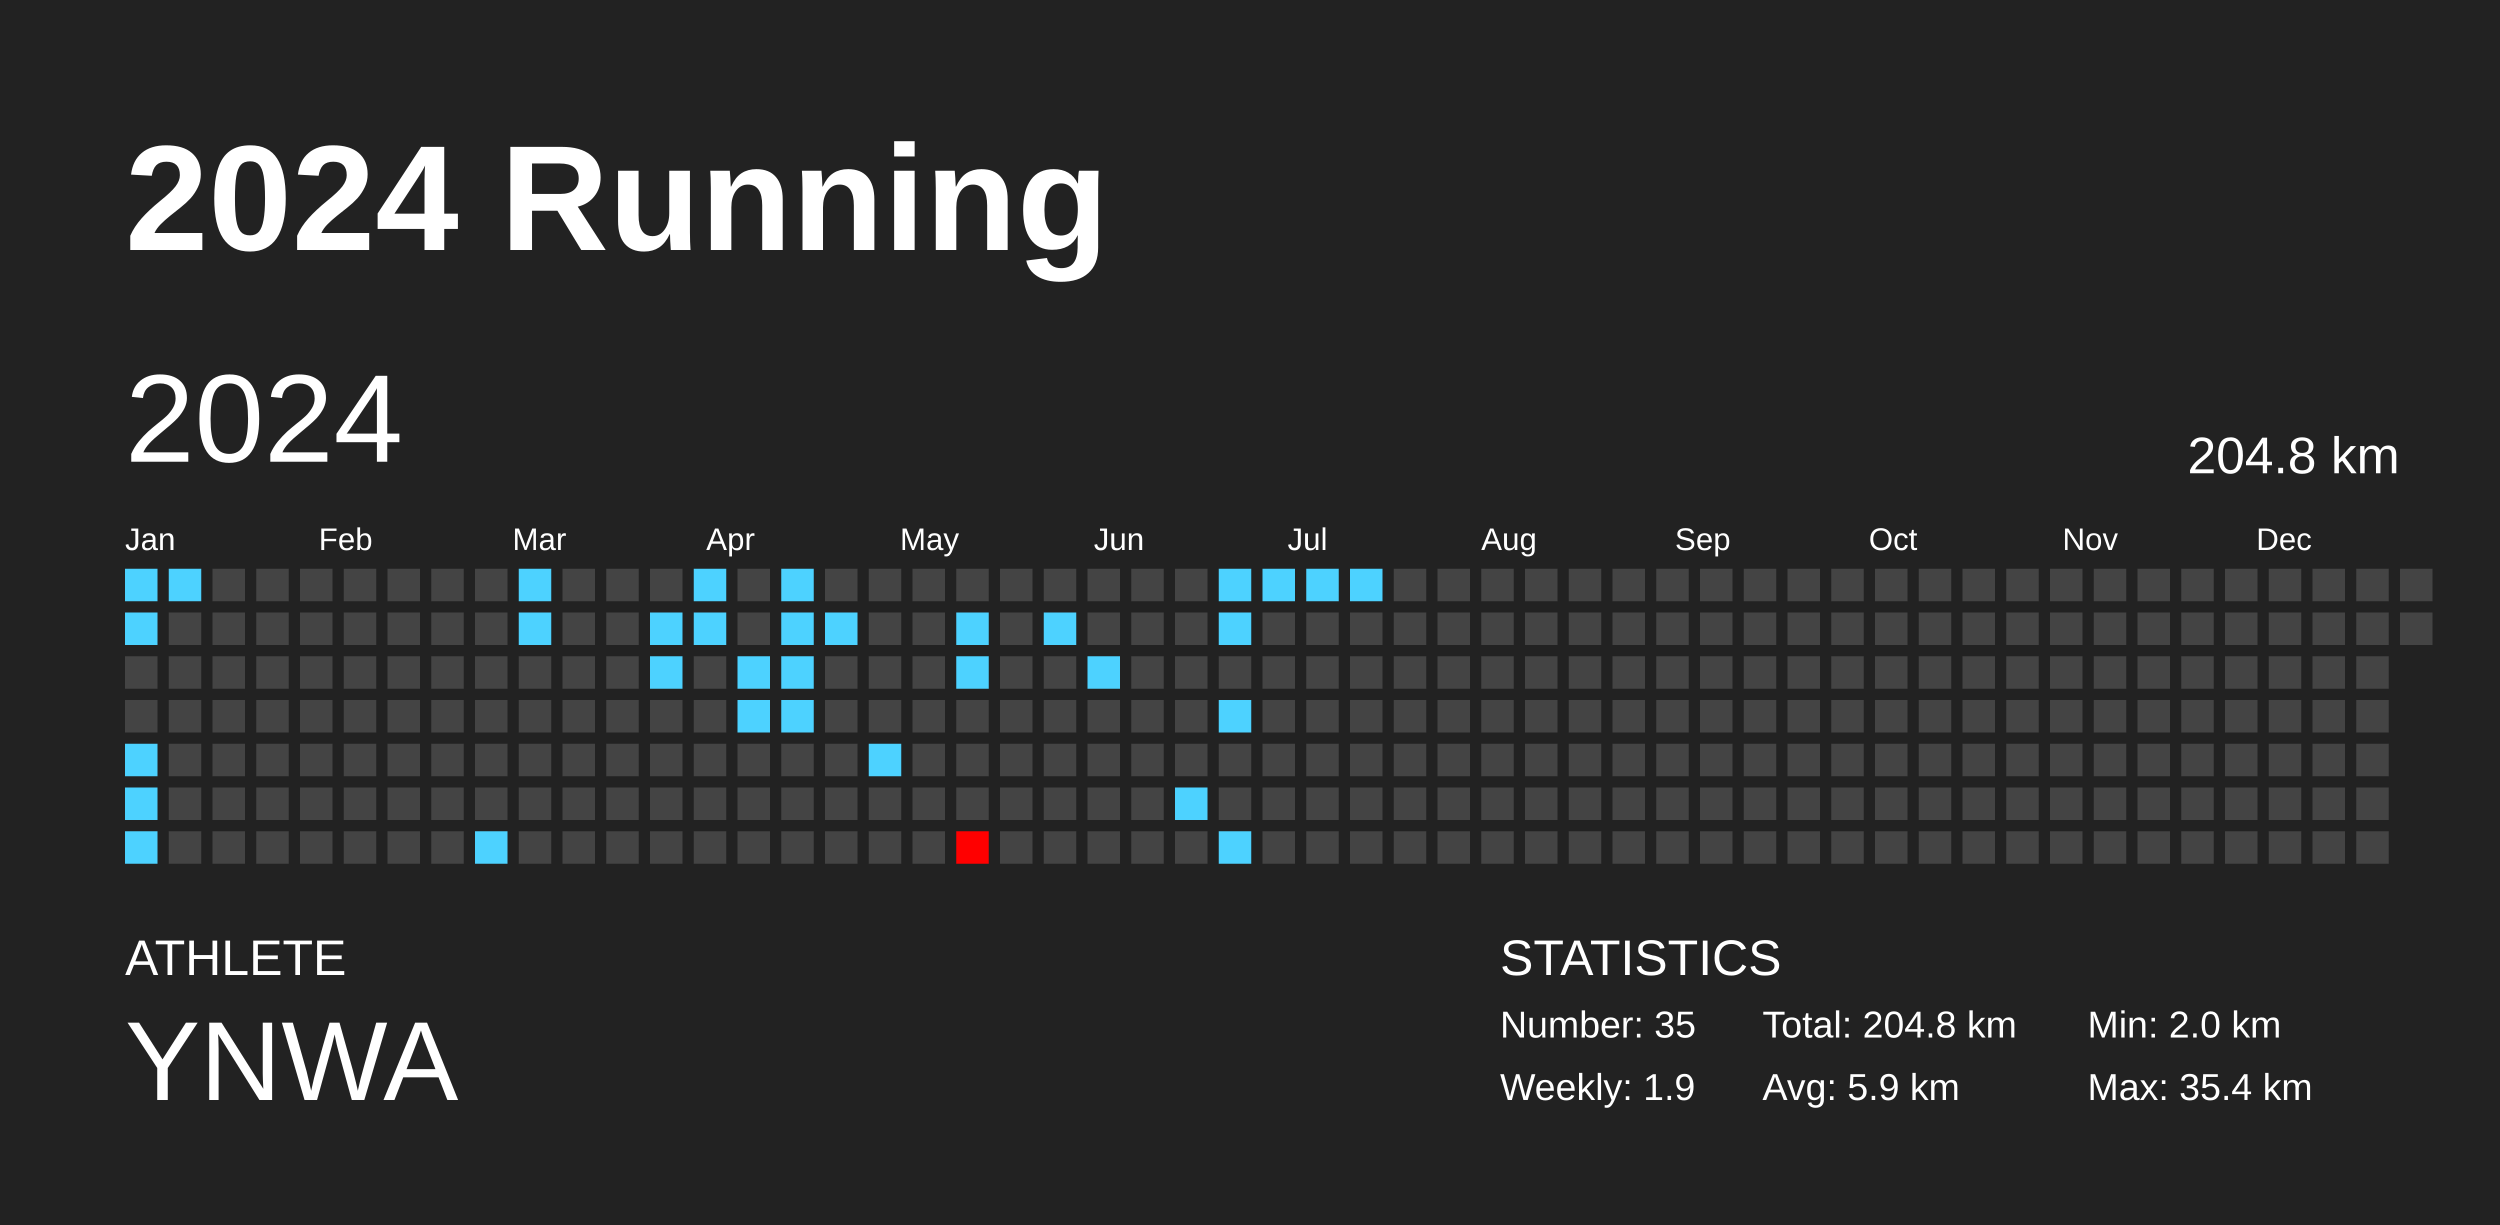
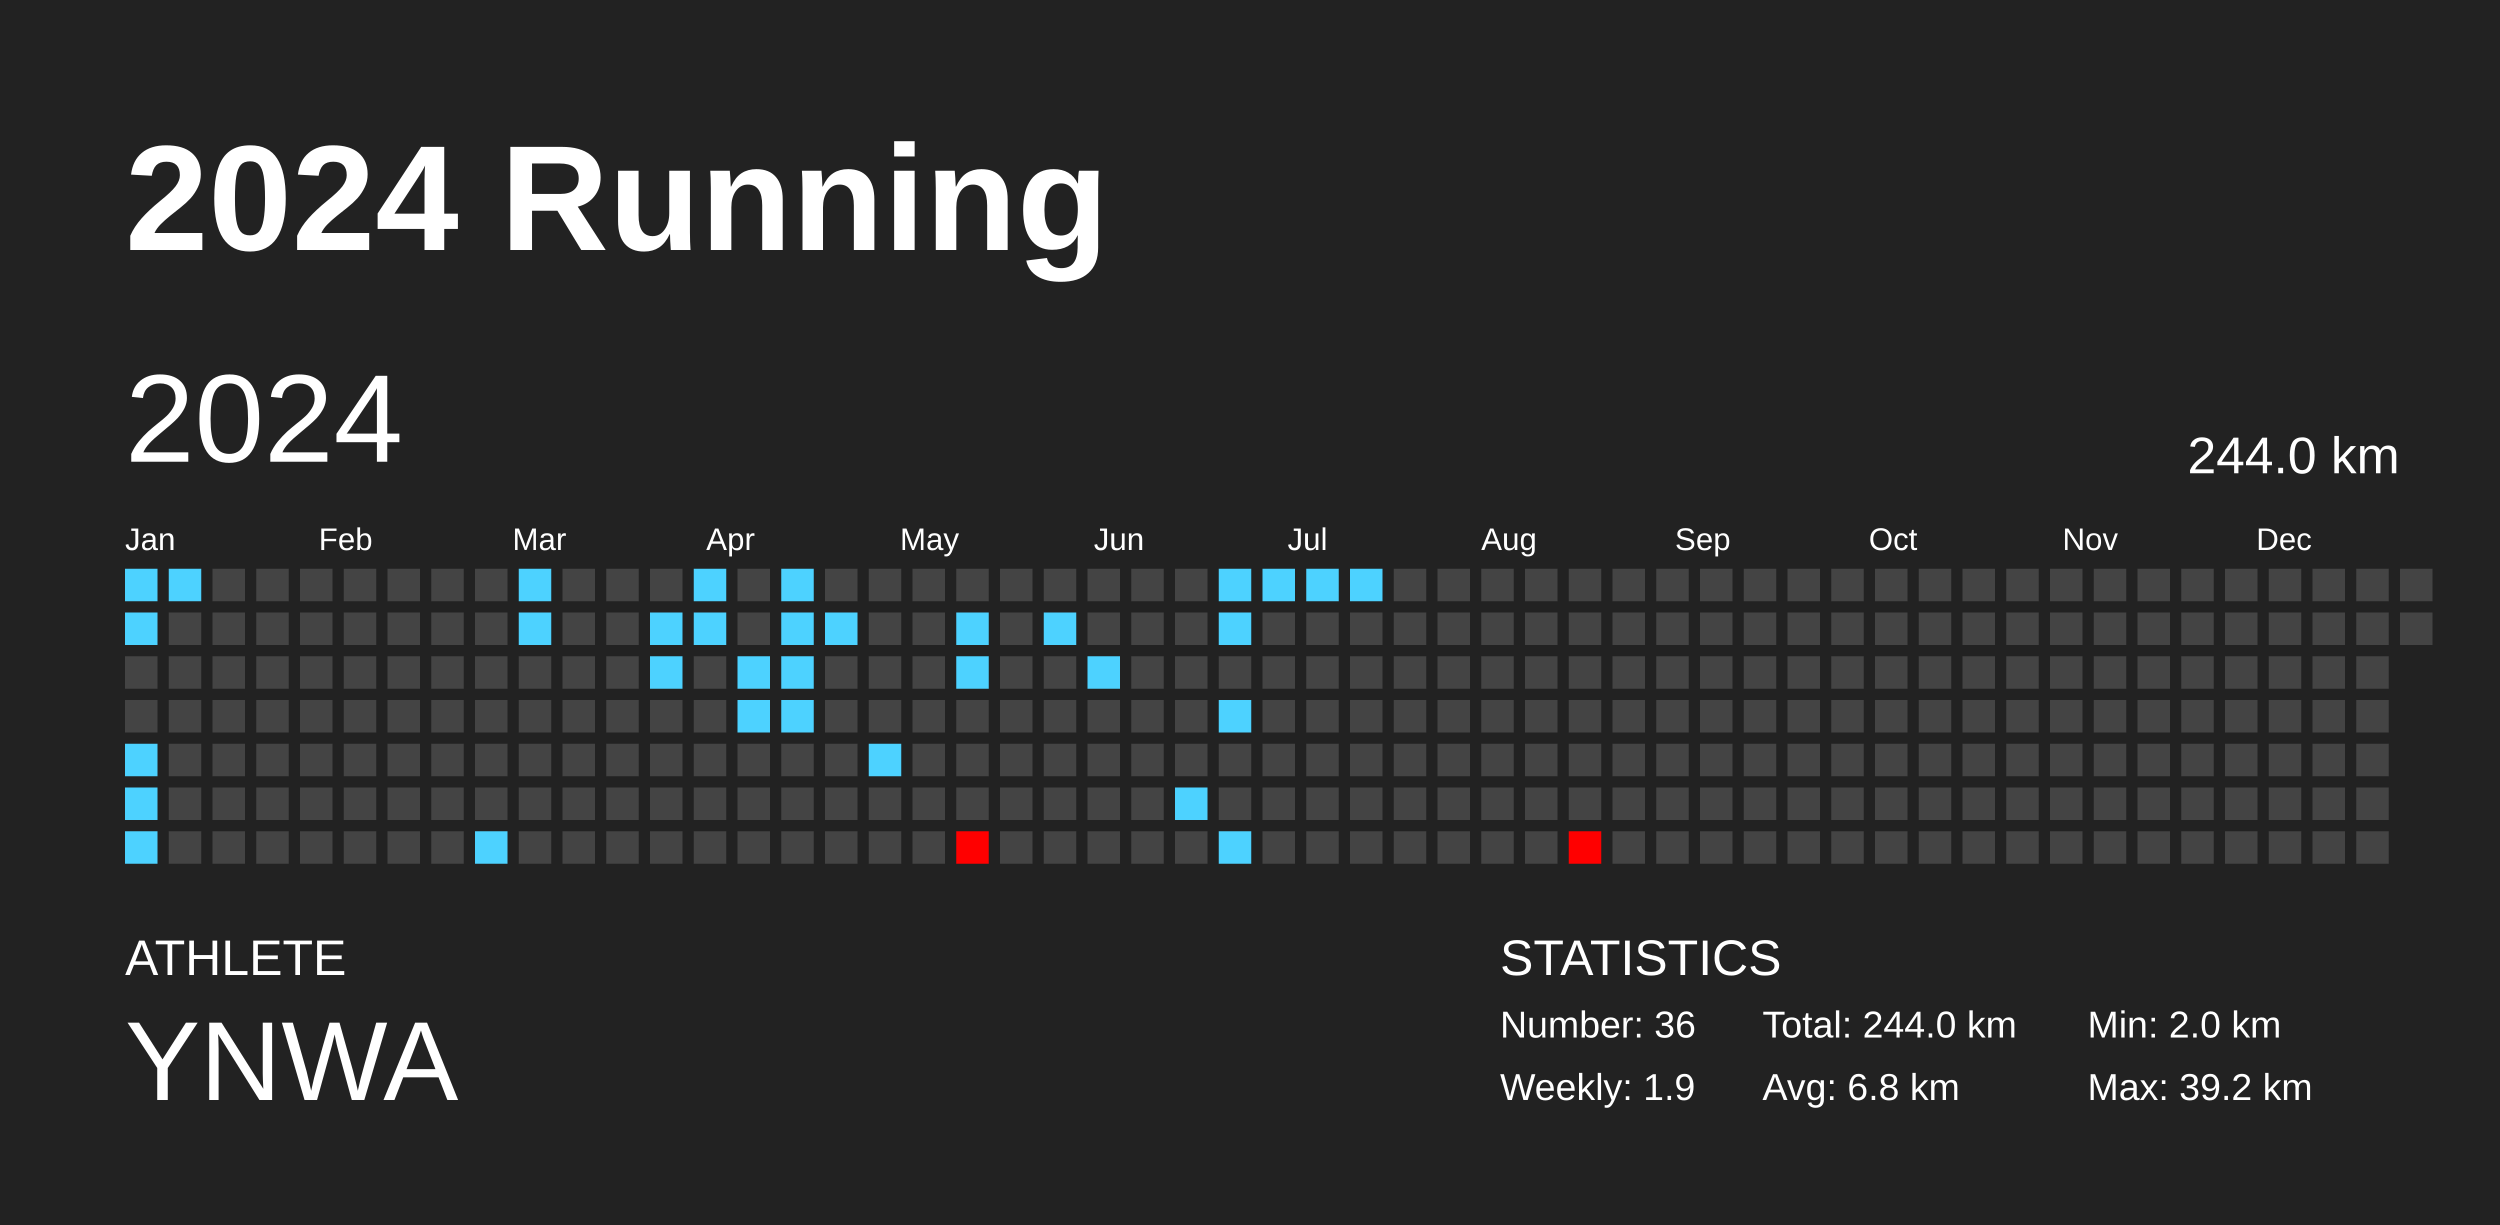
<svg xmlns="http://www.w3.org/2000/svg" baseProfile="full" height="98mm" version="1.1" viewBox="0,0,200,98" width="200mm">
  <defs />
  <rect fill="#222222" height="98" width="200" x="0" y="0" />
  <text fill="#FFFFFF" style="font-size:12px; font-family:Arial; font-weight:bold;" x="10" y="20">2024 Running</text>
  <text fill="#FFFFFF" style="font-size:4px; font-family:Arial" x="10" y="78">ATHLETE</text>
  <text fill="#FFFFFF" style="font-size:9px; font-family:Arial" x="10" y="88">YNWA</text>
  <text fill="#FFFFFF" style="font-size:4px; font-family:Arial" x="120" y="78">STATISTICS</text>
-   <text fill="#FFFFFF" style="font-size:3px; font-family:Arial" x="120" y="83">Number: 35</text>
+   <text fill="#FFFFFF" style="font-size:3px; font-family:Arial" x="120" y="83">Number: 36</text>
  <text fill="#FFFFFF" style="font-size:3px; font-family:Arial" x="120" y="88">Weekly: 1.9</text>
-   <text fill="#FFFFFF" style="font-size:3px; font-family:Arial" x="141" y="83">Total: 204.8 km</text>
-   <text fill="#FFFFFF" style="font-size:3px; font-family:Arial" x="141" y="88">Avg: 5.9 km</text>
+   <text fill="#FFFFFF" style="font-size:3px; font-family:Arial" x="141" y="83">Total: 244.0 km</text>
+   <text fill="#FFFFFF" style="font-size:3px; font-family:Arial" x="141" y="88">Avg: 6.8 km</text>
  <text fill="#FFFFFF" style="font-size:3px; font-family:Arial" x="167" y="83">Min: 2.0 km</text>
-   <text fill="#FFFFFF" style="font-size:3px; font-family:Arial" x="167" y="88">Max: 35.4 km</text>
+   <text fill="#FFFFFF" style="font-size:3px; font-family:Arial" x="167" y="88">Max: 39.2 km</text>
  <text dominant-baseline="hanging" fill="#FFFFFF" style="font-size:10.0px; font-family:Arial;" x="10" y="30">2024</text>
-   <text dominant-baseline="hanging" fill="#FFFFFF" style="font-size:4.125px; font-family:Arial;" x="175" y="35">204.8 km</text>
+   <text dominant-baseline="hanging" fill="#FFFFFF" style="font-size:4.125px; font-family:Arial;" x="175" y="35">244.0 km</text>
  <text fill="#FFFFFF" style="font-size:2.5px; font-family:Arial" x="10.0" y="44">Jan</text>
  <text fill="#FFFFFF" style="font-size:2.5px; font-family:Arial" x="25.5" y="44">Feb</text>
  <text fill="#FFFFFF" style="font-size:2.5px; font-family:Arial" x="41.0" y="44">Mar</text>
  <text fill="#FFFFFF" style="font-size:2.5px; font-family:Arial" x="56.5" y="44">Apr</text>
  <text fill="#FFFFFF" style="font-size:2.5px; font-family:Arial" x="72.0" y="44">May</text>
  <text fill="#FFFFFF" style="font-size:2.5px; font-family:Arial" x="87.5" y="44">Jun</text>
  <text fill="#FFFFFF" style="font-size:2.5px; font-family:Arial" x="103.0" y="44">Jul</text>
  <text fill="#FFFFFF" style="font-size:2.5px; font-family:Arial" x="118.5" y="44">Aug</text>
  <text fill="#FFFFFF" style="font-size:2.5px; font-family:Arial" x="134.0" y="44">Sep</text>
  <text fill="#FFFFFF" style="font-size:2.5px; font-family:Arial" x="149.5" y="44">Oct</text>
  <text fill="#FFFFFF" style="font-size:2.5px; font-family:Arial" x="165.0" y="44">Nov</text>
  <text fill="#FFFFFF" style="font-size:2.5px; font-family:Arial" x="180.5" y="44">Dec</text>
  <rect fill="#4dd2ff" height="2.6" width="2.6" x="10.0" y="45.5" />
  <rect fill="#4dd2ff" height="2.6" width="2.6" x="10.0" y="49.0" />
  <rect fill="#444444" height="2.6" width="2.6" x="10.0" y="52.5" />
  <rect fill="#444444" height="2.6" width="2.6" x="10.0" y="56.0" />
  <rect fill="#4dd2ff" height="2.6" width="2.6" x="10.0" y="59.5" />
  <rect fill="#4dd2ff" height="2.6" width="2.6" x="10.0" y="63.0" />
  <rect fill="#4dd2ff" height="2.6" width="2.6" x="10.0" y="66.5" />
  <rect fill="#4dd2ff" height="2.6" width="2.6" x="13.5" y="45.5" />
  <rect fill="#444444" height="2.6" width="2.6" x="13.5" y="49.0" />
  <rect fill="#444444" height="2.6" width="2.6" x="13.5" y="52.5" />
  <rect fill="#444444" height="2.6" width="2.6" x="13.5" y="56.0" />
  <rect fill="#444444" height="2.6" width="2.6" x="13.5" y="59.5" />
  <rect fill="#444444" height="2.6" width="2.6" x="13.5" y="63.0" />
  <rect fill="#444444" height="2.6" width="2.6" x="13.5" y="66.5" />
  <rect fill="#444444" height="2.6" width="2.6" x="17.0" y="45.5" />
  <rect fill="#444444" height="2.6" width="2.6" x="17.0" y="49.0" />
  <rect fill="#444444" height="2.6" width="2.6" x="17.0" y="52.5" />
  <rect fill="#444444" height="2.6" width="2.6" x="17.0" y="56.0" />
  <rect fill="#444444" height="2.6" width="2.6" x="17.0" y="59.5" />
  <rect fill="#444444" height="2.6" width="2.6" x="17.0" y="63.0" />
  <rect fill="#444444" height="2.6" width="2.6" x="17.0" y="66.5" />
  <rect fill="#444444" height="2.6" width="2.6" x="20.5" y="45.5" />
  <rect fill="#444444" height="2.6" width="2.6" x="20.5" y="49.0" />
  <rect fill="#444444" height="2.6" width="2.6" x="20.5" y="52.5" />
  <rect fill="#444444" height="2.6" width="2.6" x="20.5" y="56.0" />
  <rect fill="#444444" height="2.6" width="2.6" x="20.5" y="59.5" />
  <rect fill="#444444" height="2.6" width="2.6" x="20.5" y="63.0" />
  <rect fill="#444444" height="2.6" width="2.6" x="20.5" y="66.5" />
  <rect fill="#444444" height="2.6" width="2.6" x="24.0" y="45.5" />
  <rect fill="#444444" height="2.6" width="2.6" x="24.0" y="49.0" />
  <rect fill="#444444" height="2.6" width="2.6" x="24.0" y="52.5" />
  <rect fill="#444444" height="2.6" width="2.6" x="24.0" y="56.0" />
  <rect fill="#444444" height="2.6" width="2.6" x="24.0" y="59.5" />
  <rect fill="#444444" height="2.6" width="2.6" x="24.0" y="63.0" />
  <rect fill="#444444" height="2.6" width="2.6" x="24.0" y="66.5" />
  <rect fill="#444444" height="2.6" width="2.6" x="27.5" y="45.5" />
  <rect fill="#444444" height="2.6" width="2.6" x="27.5" y="49.0" />
  <rect fill="#444444" height="2.6" width="2.6" x="27.5" y="52.5" />
  <rect fill="#444444" height="2.6" width="2.6" x="27.5" y="56.0" />
  <rect fill="#444444" height="2.6" width="2.6" x="27.5" y="59.5" />
  <rect fill="#444444" height="2.6" width="2.6" x="27.5" y="63.0" />
  <rect fill="#444444" height="2.6" width="2.6" x="27.5" y="66.5" />
  <rect fill="#444444" height="2.6" width="2.6" x="31.0" y="45.5" />
  <rect fill="#444444" height="2.6" width="2.6" x="31.0" y="49.0" />
  <rect fill="#444444" height="2.6" width="2.6" x="31.0" y="52.5" />
  <rect fill="#444444" height="2.6" width="2.6" x="31.0" y="56.0" />
  <rect fill="#444444" height="2.6" width="2.6" x="31.0" y="59.5" />
  <rect fill="#444444" height="2.6" width="2.6" x="31.0" y="63.0" />
  <rect fill="#444444" height="2.6" width="2.6" x="31.0" y="66.5" />
  <rect fill="#444444" height="2.6" width="2.6" x="34.5" y="45.5" />
  <rect fill="#444444" height="2.6" width="2.6" x="34.5" y="49.0" />
  <rect fill="#444444" height="2.6" width="2.6" x="34.5" y="52.5" />
  <rect fill="#444444" height="2.6" width="2.6" x="34.5" y="56.0" />
  <rect fill="#444444" height="2.6" width="2.6" x="34.5" y="59.5" />
  <rect fill="#444444" height="2.6" width="2.6" x="34.5" y="63.0" />
  <rect fill="#444444" height="2.6" width="2.6" x="34.5" y="66.5" />
  <rect fill="#444444" height="2.6" width="2.6" x="38.0" y="45.5" />
  <rect fill="#444444" height="2.6" width="2.6" x="38.0" y="49.0" />
  <rect fill="#444444" height="2.6" width="2.6" x="38.0" y="52.5" />
  <rect fill="#444444" height="2.6" width="2.6" x="38.0" y="56.0" />
  <rect fill="#444444" height="2.6" width="2.6" x="38.0" y="59.5" />
  <rect fill="#444444" height="2.6" width="2.6" x="38.0" y="63.0" />
  <rect fill="#4dd2ff" height="2.6" width="2.6" x="38.0" y="66.5" />
  <rect fill="#4dd2ff" height="2.6" width="2.6" x="41.5" y="45.5" />
  <rect fill="#4dd2ff" height="2.6" width="2.6" x="41.5" y="49.0" />
  <rect fill="#444444" height="2.6" width="2.6" x="41.5" y="52.5" />
  <rect fill="#444444" height="2.6" width="2.6" x="41.5" y="56.0" />
  <rect fill="#444444" height="2.6" width="2.6" x="41.5" y="59.5" />
  <rect fill="#444444" height="2.6" width="2.6" x="41.5" y="63.0" />
  <rect fill="#444444" height="2.6" width="2.6" x="41.5" y="66.5" />
  <rect fill="#444444" height="2.6" width="2.6" x="45.0" y="45.5" />
  <rect fill="#444444" height="2.6" width="2.6" x="45.0" y="49.0" />
  <rect fill="#444444" height="2.6" width="2.6" x="45.0" y="52.5" />
  <rect fill="#444444" height="2.6" width="2.6" x="45.0" y="56.0" />
  <rect fill="#444444" height="2.6" width="2.6" x="45.0" y="59.5" />
  <rect fill="#444444" height="2.6" width="2.6" x="45.0" y="63.0" />
  <rect fill="#444444" height="2.6" width="2.6" x="45.0" y="66.5" />
  <rect fill="#444444" height="2.6" width="2.6" x="48.5" y="45.5" />
  <rect fill="#444444" height="2.6" width="2.6" x="48.5" y="49.0" />
  <rect fill="#444444" height="2.6" width="2.6" x="48.5" y="52.5" />
  <rect fill="#444444" height="2.6" width="2.6" x="48.5" y="56.0" />
  <rect fill="#444444" height="2.6" width="2.6" x="48.5" y="59.5" />
  <rect fill="#444444" height="2.6" width="2.6" x="48.5" y="63.0" />
  <rect fill="#444444" height="2.6" width="2.6" x="48.5" y="66.5" />
  <rect fill="#444444" height="2.6" width="2.6" x="52.0" y="45.5" />
  <rect fill="#4dd2ff" height="2.6" width="2.6" x="52.0" y="49.0" />
  <rect fill="#4dd2ff" height="2.6" width="2.6" x="52.0" y="52.5" />
  <rect fill="#444444" height="2.6" width="2.6" x="52.0" y="56.0" />
  <rect fill="#444444" height="2.6" width="2.6" x="52.0" y="59.5" />
  <rect fill="#444444" height="2.6" width="2.6" x="52.0" y="63.0" />
  <rect fill="#444444" height="2.6" width="2.6" x="52.0" y="66.5" />
  <rect fill="#4dd2ff" height="2.6" width="2.6" x="55.5" y="45.5" />
  <rect fill="#4dd2ff" height="2.6" width="2.6" x="55.5" y="49.0" />
  <rect fill="#444444" height="2.6" width="2.6" x="55.5" y="52.5" />
  <rect fill="#444444" height="2.6" width="2.6" x="55.5" y="56.0" />
  <rect fill="#444444" height="2.6" width="2.6" x="55.5" y="59.5" />
  <rect fill="#444444" height="2.6" width="2.6" x="55.5" y="63.0" />
  <rect fill="#444444" height="2.6" width="2.6" x="55.5" y="66.5" />
  <rect fill="#444444" height="2.6" width="2.6" x="59.0" y="45.5" />
  <rect fill="#444444" height="2.6" width="2.6" x="59.0" y="49.0" />
  <rect fill="#4dd2ff" height="2.6" width="2.6" x="59.0" y="52.5" />
  <rect fill="#4dd2ff" height="2.6" width="2.6" x="59.0" y="56.0" />
  <rect fill="#444444" height="2.6" width="2.6" x="59.0" y="59.5" />
  <rect fill="#444444" height="2.6" width="2.6" x="59.0" y="63.0" />
  <rect fill="#444444" height="2.6" width="2.6" x="59.0" y="66.5" />
  <rect fill="#4dd2ff" height="2.6" width="2.6" x="62.5" y="45.5" />
  <rect fill="#4dd2ff" height="2.6" width="2.6" x="62.5" y="49.0" />
  <rect fill="#4dd2ff" height="2.6" width="2.6" x="62.5" y="52.5" />
  <rect fill="#4dd2ff" height="2.6" width="2.6" x="62.5" y="56.0" />
  <rect fill="#444444" height="2.6" width="2.6" x="62.5" y="59.5" />
  <rect fill="#444444" height="2.6" width="2.6" x="62.5" y="63.0" />
  <rect fill="#444444" height="2.6" width="2.6" x="62.5" y="66.5" />
  <rect fill="#444444" height="2.6" width="2.6" x="66.0" y="45.5" />
  <rect fill="#4dd2ff" height="2.6" width="2.6" x="66.0" y="49.0" />
  <rect fill="#444444" height="2.6" width="2.6" x="66.0" y="52.5" />
  <rect fill="#444444" height="2.6" width="2.6" x="66.0" y="56.0" />
  <rect fill="#444444" height="2.6" width="2.6" x="66.0" y="59.5" />
  <rect fill="#444444" height="2.6" width="2.6" x="66.0" y="63.0" />
  <rect fill="#444444" height="2.6" width="2.6" x="66.0" y="66.5" />
  <rect fill="#444444" height="2.6" width="2.6" x="69.5" y="45.5" />
  <rect fill="#444444" height="2.6" width="2.6" x="69.5" y="49.0" />
  <rect fill="#444444" height="2.6" width="2.6" x="69.5" y="52.5" />
  <rect fill="#444444" height="2.6" width="2.6" x="69.5" y="56.0" />
  <rect fill="#4dd2ff" height="2.6" width="2.6" x="69.5" y="59.5" />
  <rect fill="#444444" height="2.6" width="2.6" x="69.5" y="63.0" />
  <rect fill="#444444" height="2.6" width="2.6" x="69.5" y="66.5" />
  <rect fill="#444444" height="2.6" width="2.6" x="73.0" y="45.5" />
  <rect fill="#444444" height="2.6" width="2.6" x="73.0" y="49.0" />
  <rect fill="#444444" height="2.6" width="2.6" x="73.0" y="52.5" />
  <rect fill="#444444" height="2.6" width="2.6" x="73.0" y="56.0" />
  <rect fill="#444444" height="2.6" width="2.6" x="73.0" y="59.5" />
  <rect fill="#444444" height="2.6" width="2.6" x="73.0" y="63.0" />
  <rect fill="#444444" height="2.6" width="2.6" x="73.0" y="66.5" />
  <rect fill="#444444" height="2.6" width="2.6" x="76.5" y="45.5" />
  <rect fill="#4dd2ff" height="2.6" width="2.6" x="76.5" y="49.0" />
  <rect fill="#4dd2ff" height="2.6" width="2.6" x="76.5" y="52.5" />
  <rect fill="#444444" height="2.6" width="2.6" x="76.5" y="56.0" />
  <rect fill="#444444" height="2.6" width="2.6" x="76.5" y="59.5" />
  <rect fill="#444444" height="2.6" width="2.6" x="76.5" y="63.0" />
  <rect fill="red" height="2.6" width="2.6" x="76.5" y="66.5" />
  <rect fill="#444444" height="2.6" width="2.6" x="80.0" y="45.5" />
  <rect fill="#444444" height="2.6" width="2.6" x="80.0" y="49.0" />
  <rect fill="#444444" height="2.6" width="2.6" x="80.0" y="52.5" />
  <rect fill="#444444" height="2.6" width="2.6" x="80.0" y="56.0" />
  <rect fill="#444444" height="2.6" width="2.6" x="80.0" y="59.5" />
  <rect fill="#444444" height="2.6" width="2.6" x="80.0" y="63.0" />
  <rect fill="#444444" height="2.6" width="2.6" x="80.0" y="66.5" />
  <rect fill="#444444" height="2.6" width="2.6" x="83.5" y="45.5" />
  <rect fill="#4dd2ff" height="2.6" width="2.6" x="83.5" y="49.0" />
  <rect fill="#444444" height="2.6" width="2.6" x="83.5" y="52.5" />
  <rect fill="#444444" height="2.6" width="2.6" x="83.5" y="56.0" />
  <rect fill="#444444" height="2.6" width="2.6" x="83.5" y="59.5" />
  <rect fill="#444444" height="2.6" width="2.6" x="83.5" y="63.0" />
  <rect fill="#444444" height="2.6" width="2.6" x="83.5" y="66.5" />
  <rect fill="#444444" height="2.6" width="2.6" x="87.0" y="45.5" />
  <rect fill="#444444" height="2.6" width="2.6" x="87.0" y="49.0" />
  <rect fill="#4dd2ff" height="2.6" width="2.6" x="87.0" y="52.5" />
  <rect fill="#444444" height="2.6" width="2.6" x="87.0" y="56.0" />
  <rect fill="#444444" height="2.6" width="2.6" x="87.0" y="59.5" />
  <rect fill="#444444" height="2.6" width="2.6" x="87.0" y="63.0" />
  <rect fill="#444444" height="2.6" width="2.6" x="87.0" y="66.5" />
  <rect fill="#444444" height="2.6" width="2.6" x="90.5" y="45.5" />
  <rect fill="#444444" height="2.6" width="2.6" x="90.5" y="49.0" />
  <rect fill="#444444" height="2.6" width="2.6" x="90.5" y="52.5" />
  <rect fill="#444444" height="2.6" width="2.6" x="90.5" y="56.0" />
  <rect fill="#444444" height="2.6" width="2.6" x="90.5" y="59.5" />
  <rect fill="#444444" height="2.6" width="2.6" x="90.5" y="63.0" />
  <rect fill="#444444" height="2.6" width="2.6" x="90.5" y="66.5" />
  <rect fill="#444444" height="2.6" width="2.6" x="94.0" y="45.5" />
  <rect fill="#444444" height="2.6" width="2.6" x="94.0" y="49.0" />
  <rect fill="#444444" height="2.6" width="2.6" x="94.0" y="52.5" />
  <rect fill="#444444" height="2.6" width="2.6" x="94.0" y="56.0" />
  <rect fill="#444444" height="2.6" width="2.6" x="94.0" y="59.5" />
  <rect fill="#4dd2ff" height="2.6" width="2.6" x="94.0" y="63.0" />
  <rect fill="#444444" height="2.6" width="2.6" x="94.0" y="66.5" />
  <rect fill="#4dd2ff" height="2.6" width="2.6" x="97.5" y="45.5" />
  <rect fill="#4dd2ff" height="2.6" width="2.6" x="97.5" y="49.0" />
  <rect fill="#444444" height="2.6" width="2.6" x="97.5" y="52.5" />
  <rect fill="#4dd2ff" height="2.6" width="2.6" x="97.5" y="56.0" />
  <rect fill="#444444" height="2.6" width="2.6" x="97.5" y="59.5" />
  <rect fill="#444444" height="2.6" width="2.6" x="97.5" y="63.0" />
  <rect fill="#4dd2ff" height="2.6" width="2.6" x="97.5" y="66.5" />
  <rect fill="#4dd2ff" height="2.6" width="2.6" x="101.0" y="45.5" />
  <rect fill="#444444" height="2.6" width="2.6" x="101.0" y="49.0" />
  <rect fill="#444444" height="2.6" width="2.6" x="101.0" y="52.5" />
  <rect fill="#444444" height="2.6" width="2.6" x="101.0" y="56.0" />
  <rect fill="#444444" height="2.6" width="2.6" x="101.0" y="59.5" />
  <rect fill="#444444" height="2.6" width="2.6" x="101.0" y="63.0" />
  <rect fill="#444444" height="2.6" width="2.6" x="101.0" y="66.5" />
  <rect fill="#4dd2ff" height="2.6" width="2.6" x="104.5" y="45.5" />
  <rect fill="#444444" height="2.6" width="2.6" x="104.5" y="49.0" />
  <rect fill="#444444" height="2.6" width="2.6" x="104.5" y="52.5" />
  <rect fill="#444444" height="2.6" width="2.6" x="104.5" y="56.0" />
  <rect fill="#444444" height="2.6" width="2.6" x="104.5" y="59.5" />
  <rect fill="#444444" height="2.6" width="2.6" x="104.5" y="63.0" />
  <rect fill="#444444" height="2.6" width="2.6" x="104.5" y="66.5" />
  <rect fill="#4dd2ff" height="2.6" width="2.6" x="108.0" y="45.5" />
  <rect fill="#444444" height="2.6" width="2.6" x="108.0" y="49.0" />
  <rect fill="#444444" height="2.6" width="2.6" x="108.0" y="52.5" />
  <rect fill="#444444" height="2.6" width="2.6" x="108.0" y="56.0" />
  <rect fill="#444444" height="2.6" width="2.6" x="108.0" y="59.5" />
  <rect fill="#444444" height="2.6" width="2.6" x="108.0" y="63.0" />
  <rect fill="#444444" height="2.6" width="2.6" x="108.0" y="66.5" />
  <rect fill="#444444" height="2.6" width="2.6" x="111.5" y="45.5" />
  <rect fill="#444444" height="2.6" width="2.6" x="111.5" y="49.0" />
  <rect fill="#444444" height="2.6" width="2.6" x="111.5" y="52.5" />
  <rect fill="#444444" height="2.6" width="2.6" x="111.5" y="56.0" />
  <rect fill="#444444" height="2.6" width="2.6" x="111.5" y="59.5" />
  <rect fill="#444444" height="2.6" width="2.6" x="111.5" y="63.0" />
  <rect fill="#444444" height="2.6" width="2.6" x="111.5" y="66.5" />
  <rect fill="#444444" height="2.6" width="2.6" x="115.0" y="45.5" />
  <rect fill="#444444" height="2.6" width="2.6" x="115.0" y="49.0" />
  <rect fill="#444444" height="2.6" width="2.6" x="115.0" y="52.5" />
  <rect fill="#444444" height="2.6" width="2.6" x="115.0" y="56.0" />
  <rect fill="#444444" height="2.6" width="2.6" x="115.0" y="59.5" />
  <rect fill="#444444" height="2.6" width="2.6" x="115.0" y="63.0" />
  <rect fill="#444444" height="2.6" width="2.6" x="115.0" y="66.5" />
  <rect fill="#444444" height="2.6" width="2.6" x="118.5" y="45.5" />
  <rect fill="#444444" height="2.6" width="2.6" x="118.5" y="49.0" />
  <rect fill="#444444" height="2.6" width="2.6" x="118.5" y="52.5" />
  <rect fill="#444444" height="2.6" width="2.6" x="118.5" y="56.0" />
  <rect fill="#444444" height="2.6" width="2.6" x="118.5" y="59.5" />
  <rect fill="#444444" height="2.6" width="2.6" x="118.5" y="63.0" />
  <rect fill="#444444" height="2.6" width="2.6" x="118.5" y="66.5" />
  <rect fill="#444444" height="2.6" width="2.6" x="122.0" y="45.5" />
  <rect fill="#444444" height="2.6" width="2.6" x="122.0" y="49.0" />
  <rect fill="#444444" height="2.6" width="2.6" x="122.0" y="52.5" />
  <rect fill="#444444" height="2.6" width="2.6" x="122.0" y="56.0" />
  <rect fill="#444444" height="2.6" width="2.6" x="122.0" y="59.5" />
  <rect fill="#444444" height="2.6" width="2.6" x="122.0" y="63.0" />
  <rect fill="#444444" height="2.6" width="2.6" x="122.0" y="66.5" />
  <rect fill="#444444" height="2.6" width="2.6" x="125.5" y="45.5" />
  <rect fill="#444444" height="2.6" width="2.6" x="125.5" y="49.0" />
  <rect fill="#444444" height="2.6" width="2.6" x="125.5" y="52.5" />
  <rect fill="#444444" height="2.6" width="2.6" x="125.5" y="56.0" />
  <rect fill="#444444" height="2.6" width="2.6" x="125.5" y="59.5" />
  <rect fill="#444444" height="2.6" width="2.6" x="125.5" y="63.0" />
-   <rect fill="#444444" height="2.6" width="2.6" x="125.5" y="66.5" />
+   <rect fill="red" height="2.6" width="2.6" x="125.5" y="66.5" />
  <rect fill="#444444" height="2.6" width="2.6" x="129.0" y="45.5" />
  <rect fill="#444444" height="2.6" width="2.6" x="129.0" y="49.0" />
  <rect fill="#444444" height="2.6" width="2.6" x="129.0" y="52.5" />
  <rect fill="#444444" height="2.6" width="2.6" x="129.0" y="56.0" />
  <rect fill="#444444" height="2.6" width="2.6" x="129.0" y="59.5" />
  <rect fill="#444444" height="2.6" width="2.6" x="129.0" y="63.0" />
  <rect fill="#444444" height="2.6" width="2.6" x="129.0" y="66.5" />
  <rect fill="#444444" height="2.6" width="2.6" x="132.5" y="45.5" />
  <rect fill="#444444" height="2.6" width="2.6" x="132.5" y="49.0" />
  <rect fill="#444444" height="2.6" width="2.6" x="132.5" y="52.5" />
  <rect fill="#444444" height="2.6" width="2.6" x="132.5" y="56.0" />
  <rect fill="#444444" height="2.6" width="2.6" x="132.5" y="59.5" />
  <rect fill="#444444" height="2.6" width="2.6" x="132.5" y="63.0" />
  <rect fill="#444444" height="2.6" width="2.6" x="132.5" y="66.5" />
  <rect fill="#444444" height="2.6" width="2.6" x="136.0" y="45.5" />
  <rect fill="#444444" height="2.6" width="2.6" x="136.0" y="49.0" />
  <rect fill="#444444" height="2.6" width="2.6" x="136.0" y="52.5" />
  <rect fill="#444444" height="2.6" width="2.6" x="136.0" y="56.0" />
  <rect fill="#444444" height="2.6" width="2.6" x="136.0" y="59.5" />
  <rect fill="#444444" height="2.6" width="2.6" x="136.0" y="63.0" />
  <rect fill="#444444" height="2.6" width="2.6" x="136.0" y="66.5" />
  <rect fill="#444444" height="2.6" width="2.6" x="139.5" y="45.5" />
  <rect fill="#444444" height="2.6" width="2.6" x="139.5" y="49.0" />
  <rect fill="#444444" height="2.6" width="2.6" x="139.5" y="52.5" />
  <rect fill="#444444" height="2.6" width="2.6" x="139.5" y="56.0" />
  <rect fill="#444444" height="2.6" width="2.6" x="139.5" y="59.5" />
  <rect fill="#444444" height="2.6" width="2.6" x="139.5" y="63.0" />
  <rect fill="#444444" height="2.6" width="2.6" x="139.5" y="66.5" />
  <rect fill="#444444" height="2.6" width="2.6" x="143.0" y="45.5" />
  <rect fill="#444444" height="2.6" width="2.6" x="143.0" y="49.0" />
  <rect fill="#444444" height="2.6" width="2.6" x="143.0" y="52.5" />
  <rect fill="#444444" height="2.6" width="2.6" x="143.0" y="56.0" />
  <rect fill="#444444" height="2.6" width="2.6" x="143.0" y="59.5" />
  <rect fill="#444444" height="2.6" width="2.6" x="143.0" y="63.0" />
  <rect fill="#444444" height="2.6" width="2.6" x="143.0" y="66.5" />
  <rect fill="#444444" height="2.6" width="2.6" x="146.5" y="45.5" />
  <rect fill="#444444" height="2.6" width="2.6" x="146.5" y="49.0" />
  <rect fill="#444444" height="2.6" width="2.6" x="146.5" y="52.5" />
  <rect fill="#444444" height="2.6" width="2.6" x="146.5" y="56.0" />
  <rect fill="#444444" height="2.6" width="2.6" x="146.5" y="59.5" />
  <rect fill="#444444" height="2.6" width="2.6" x="146.5" y="63.0" />
  <rect fill="#444444" height="2.6" width="2.6" x="146.5" y="66.5" />
  <rect fill="#444444" height="2.6" width="2.6" x="150.0" y="45.5" />
  <rect fill="#444444" height="2.6" width="2.6" x="150.0" y="49.0" />
  <rect fill="#444444" height="2.6" width="2.6" x="150.0" y="52.5" />
  <rect fill="#444444" height="2.6" width="2.6" x="150.0" y="56.0" />
  <rect fill="#444444" height="2.6" width="2.6" x="150.0" y="59.5" />
  <rect fill="#444444" height="2.6" width="2.6" x="150.0" y="63.0" />
  <rect fill="#444444" height="2.6" width="2.6" x="150.0" y="66.5" />
  <rect fill="#444444" height="2.6" width="2.6" x="153.5" y="45.5" />
  <rect fill="#444444" height="2.6" width="2.6" x="153.5" y="49.0" />
  <rect fill="#444444" height="2.6" width="2.6" x="153.5" y="52.5" />
  <rect fill="#444444" height="2.6" width="2.6" x="153.5" y="56.0" />
  <rect fill="#444444" height="2.6" width="2.6" x="153.5" y="59.5" />
  <rect fill="#444444" height="2.6" width="2.6" x="153.5" y="63.0" />
  <rect fill="#444444" height="2.6" width="2.6" x="153.5" y="66.5" />
  <rect fill="#444444" height="2.6" width="2.6" x="157.0" y="45.5" />
  <rect fill="#444444" height="2.6" width="2.6" x="157.0" y="49.0" />
  <rect fill="#444444" height="2.6" width="2.6" x="157.0" y="52.5" />
  <rect fill="#444444" height="2.6" width="2.6" x="157.0" y="56.0" />
  <rect fill="#444444" height="2.6" width="2.6" x="157.0" y="59.5" />
  <rect fill="#444444" height="2.6" width="2.6" x="157.0" y="63.0" />
  <rect fill="#444444" height="2.6" width="2.6" x="157.0" y="66.5" />
  <rect fill="#444444" height="2.6" width="2.6" x="160.5" y="45.5" />
  <rect fill="#444444" height="2.6" width="2.6" x="160.5" y="49.0" />
  <rect fill="#444444" height="2.6" width="2.6" x="160.5" y="52.5" />
  <rect fill="#444444" height="2.6" width="2.6" x="160.5" y="56.0" />
  <rect fill="#444444" height="2.6" width="2.6" x="160.5" y="59.5" />
  <rect fill="#444444" height="2.6" width="2.6" x="160.5" y="63.0" />
  <rect fill="#444444" height="2.6" width="2.6" x="160.5" y="66.5" />
  <rect fill="#444444" height="2.6" width="2.6" x="164.0" y="45.5" />
  <rect fill="#444444" height="2.6" width="2.6" x="164.0" y="49.0" />
  <rect fill="#444444" height="2.6" width="2.6" x="164.0" y="52.5" />
  <rect fill="#444444" height="2.6" width="2.6" x="164.0" y="56.0" />
  <rect fill="#444444" height="2.6" width="2.6" x="164.0" y="59.5" />
  <rect fill="#444444" height="2.6" width="2.6" x="164.0" y="63.0" />
  <rect fill="#444444" height="2.6" width="2.6" x="164.0" y="66.5" />
  <rect fill="#444444" height="2.6" width="2.6" x="167.5" y="45.5" />
  <rect fill="#444444" height="2.6" width="2.6" x="167.5" y="49.0" />
  <rect fill="#444444" height="2.6" width="2.6" x="167.5" y="52.5" />
  <rect fill="#444444" height="2.6" width="2.6" x="167.5" y="56.0" />
  <rect fill="#444444" height="2.6" width="2.6" x="167.5" y="59.5" />
  <rect fill="#444444" height="2.6" width="2.6" x="167.5" y="63.0" />
  <rect fill="#444444" height="2.6" width="2.6" x="167.5" y="66.5" />
  <rect fill="#444444" height="2.6" width="2.6" x="171.0" y="45.5" />
  <rect fill="#444444" height="2.6" width="2.6" x="171.0" y="49.0" />
  <rect fill="#444444" height="2.6" width="2.6" x="171.0" y="52.5" />
  <rect fill="#444444" height="2.6" width="2.6" x="171.0" y="56.0" />
  <rect fill="#444444" height="2.6" width="2.6" x="171.0" y="59.5" />
  <rect fill="#444444" height="2.6" width="2.6" x="171.0" y="63.0" />
  <rect fill="#444444" height="2.6" width="2.6" x="171.0" y="66.5" />
  <rect fill="#444444" height="2.6" width="2.6" x="174.5" y="45.5" />
  <rect fill="#444444" height="2.6" width="2.6" x="174.5" y="49.0" />
  <rect fill="#444444" height="2.6" width="2.6" x="174.5" y="52.5" />
  <rect fill="#444444" height="2.6" width="2.6" x="174.5" y="56.0" />
  <rect fill="#444444" height="2.6" width="2.6" x="174.5" y="59.5" />
  <rect fill="#444444" height="2.6" width="2.6" x="174.5" y="63.0" />
  <rect fill="#444444" height="2.6" width="2.6" x="174.5" y="66.5" />
  <rect fill="#444444" height="2.6" width="2.6" x="178.0" y="45.5" />
  <rect fill="#444444" height="2.6" width="2.6" x="178.0" y="49.0" />
  <rect fill="#444444" height="2.6" width="2.6" x="178.0" y="52.5" />
  <rect fill="#444444" height="2.6" width="2.6" x="178.0" y="56.0" />
  <rect fill="#444444" height="2.6" width="2.6" x="178.0" y="59.5" />
  <rect fill="#444444" height="2.6" width="2.6" x="178.0" y="63.0" />
  <rect fill="#444444" height="2.6" width="2.6" x="178.0" y="66.5" />
  <rect fill="#444444" height="2.6" width="2.6" x="181.5" y="45.5" />
  <rect fill="#444444" height="2.6" width="2.6" x="181.5" y="49.0" />
  <rect fill="#444444" height="2.6" width="2.6" x="181.5" y="52.5" />
  <rect fill="#444444" height="2.6" width="2.6" x="181.5" y="56.0" />
  <rect fill="#444444" height="2.6" width="2.6" x="181.5" y="59.5" />
  <rect fill="#444444" height="2.6" width="2.6" x="181.5" y="63.0" />
  <rect fill="#444444" height="2.6" width="2.6" x="181.5" y="66.5" />
  <rect fill="#444444" height="2.6" width="2.6" x="185.0" y="45.5" />
  <rect fill="#444444" height="2.6" width="2.6" x="185.0" y="49.0" />
  <rect fill="#444444" height="2.6" width="2.6" x="185.0" y="52.5" />
  <rect fill="#444444" height="2.6" width="2.6" x="185.0" y="56.0" />
  <rect fill="#444444" height="2.6" width="2.6" x="185.0" y="59.5" />
  <rect fill="#444444" height="2.6" width="2.6" x="185.0" y="63.0" />
  <rect fill="#444444" height="2.6" width="2.6" x="185.0" y="66.5" />
  <rect fill="#444444" height="2.6" width="2.6" x="188.5" y="45.5" />
  <rect fill="#444444" height="2.6" width="2.6" x="188.5" y="49.0" />
  <rect fill="#444444" height="2.6" width="2.6" x="188.5" y="52.5" />
  <rect fill="#444444" height="2.6" width="2.6" x="188.5" y="56.0" />
  <rect fill="#444444" height="2.6" width="2.6" x="188.5" y="59.5" />
  <rect fill="#444444" height="2.6" width="2.6" x="188.5" y="63.0" />
  <rect fill="#444444" height="2.6" width="2.6" x="188.5" y="66.5" />
  <rect fill="#444444" height="2.6" width="2.6" x="192.0" y="45.5" />
  <rect fill="#444444" height="2.6" width="2.6" x="192.0" y="49.0" />
</svg>
